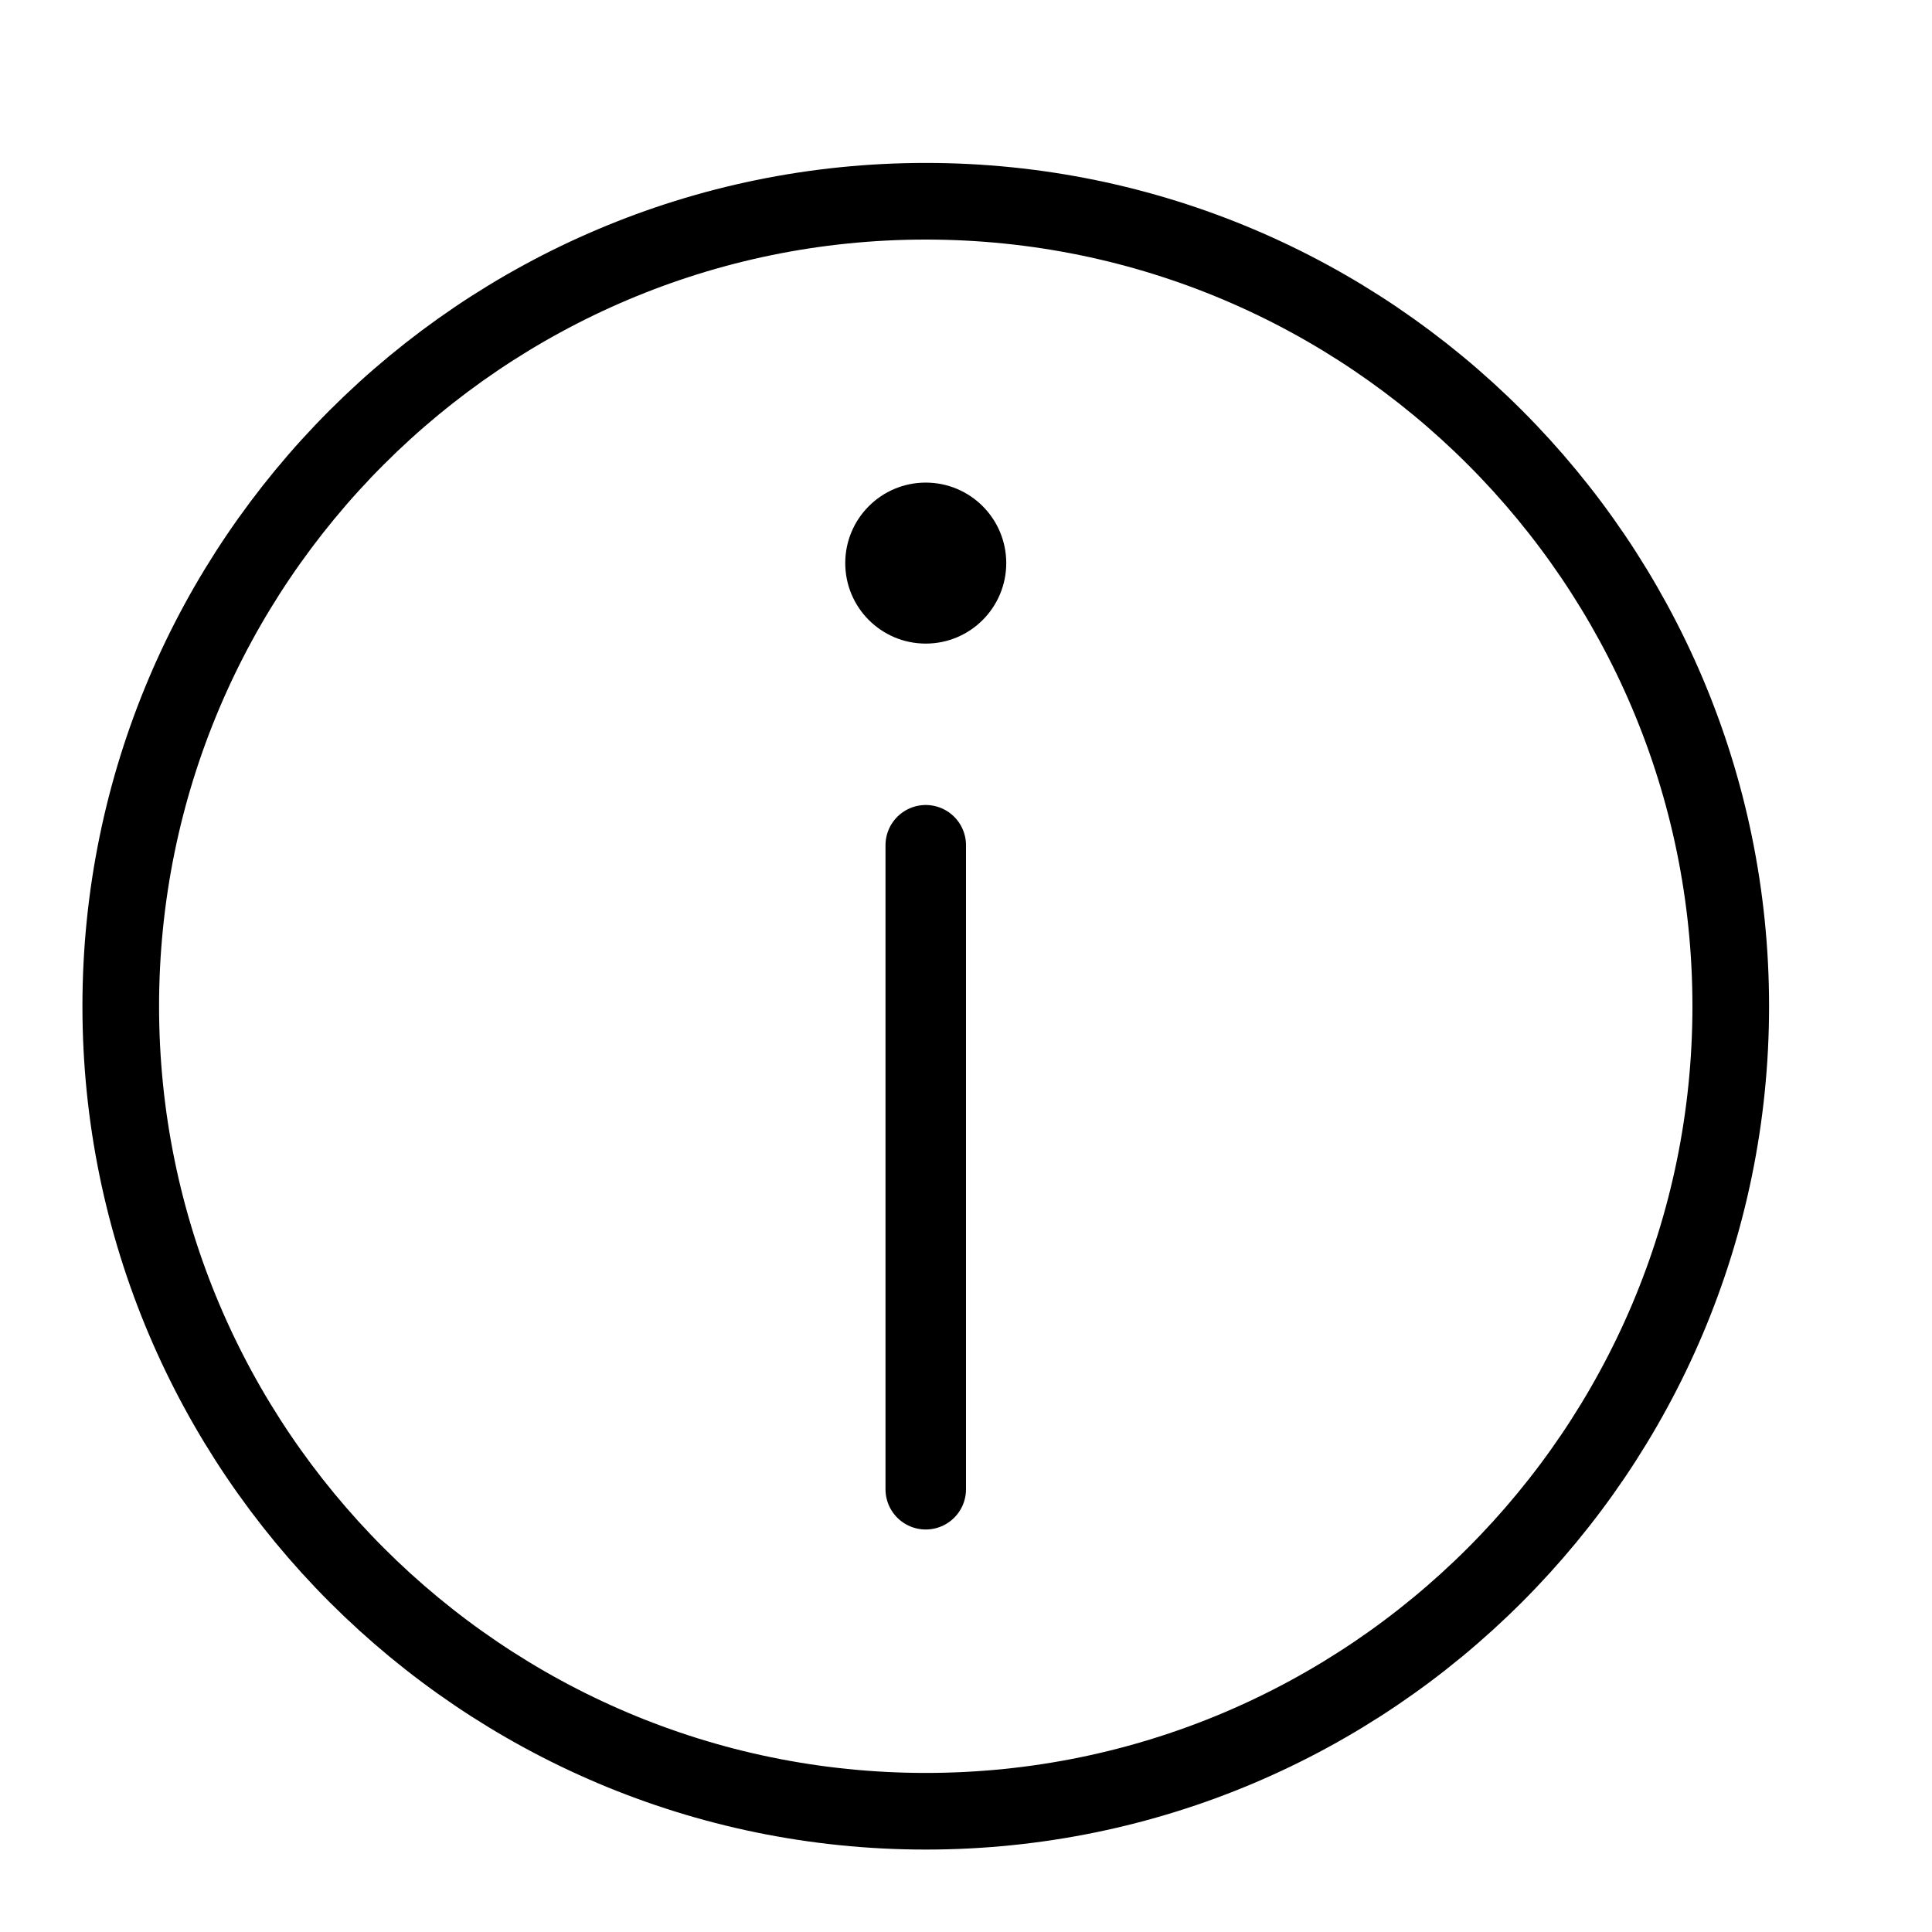
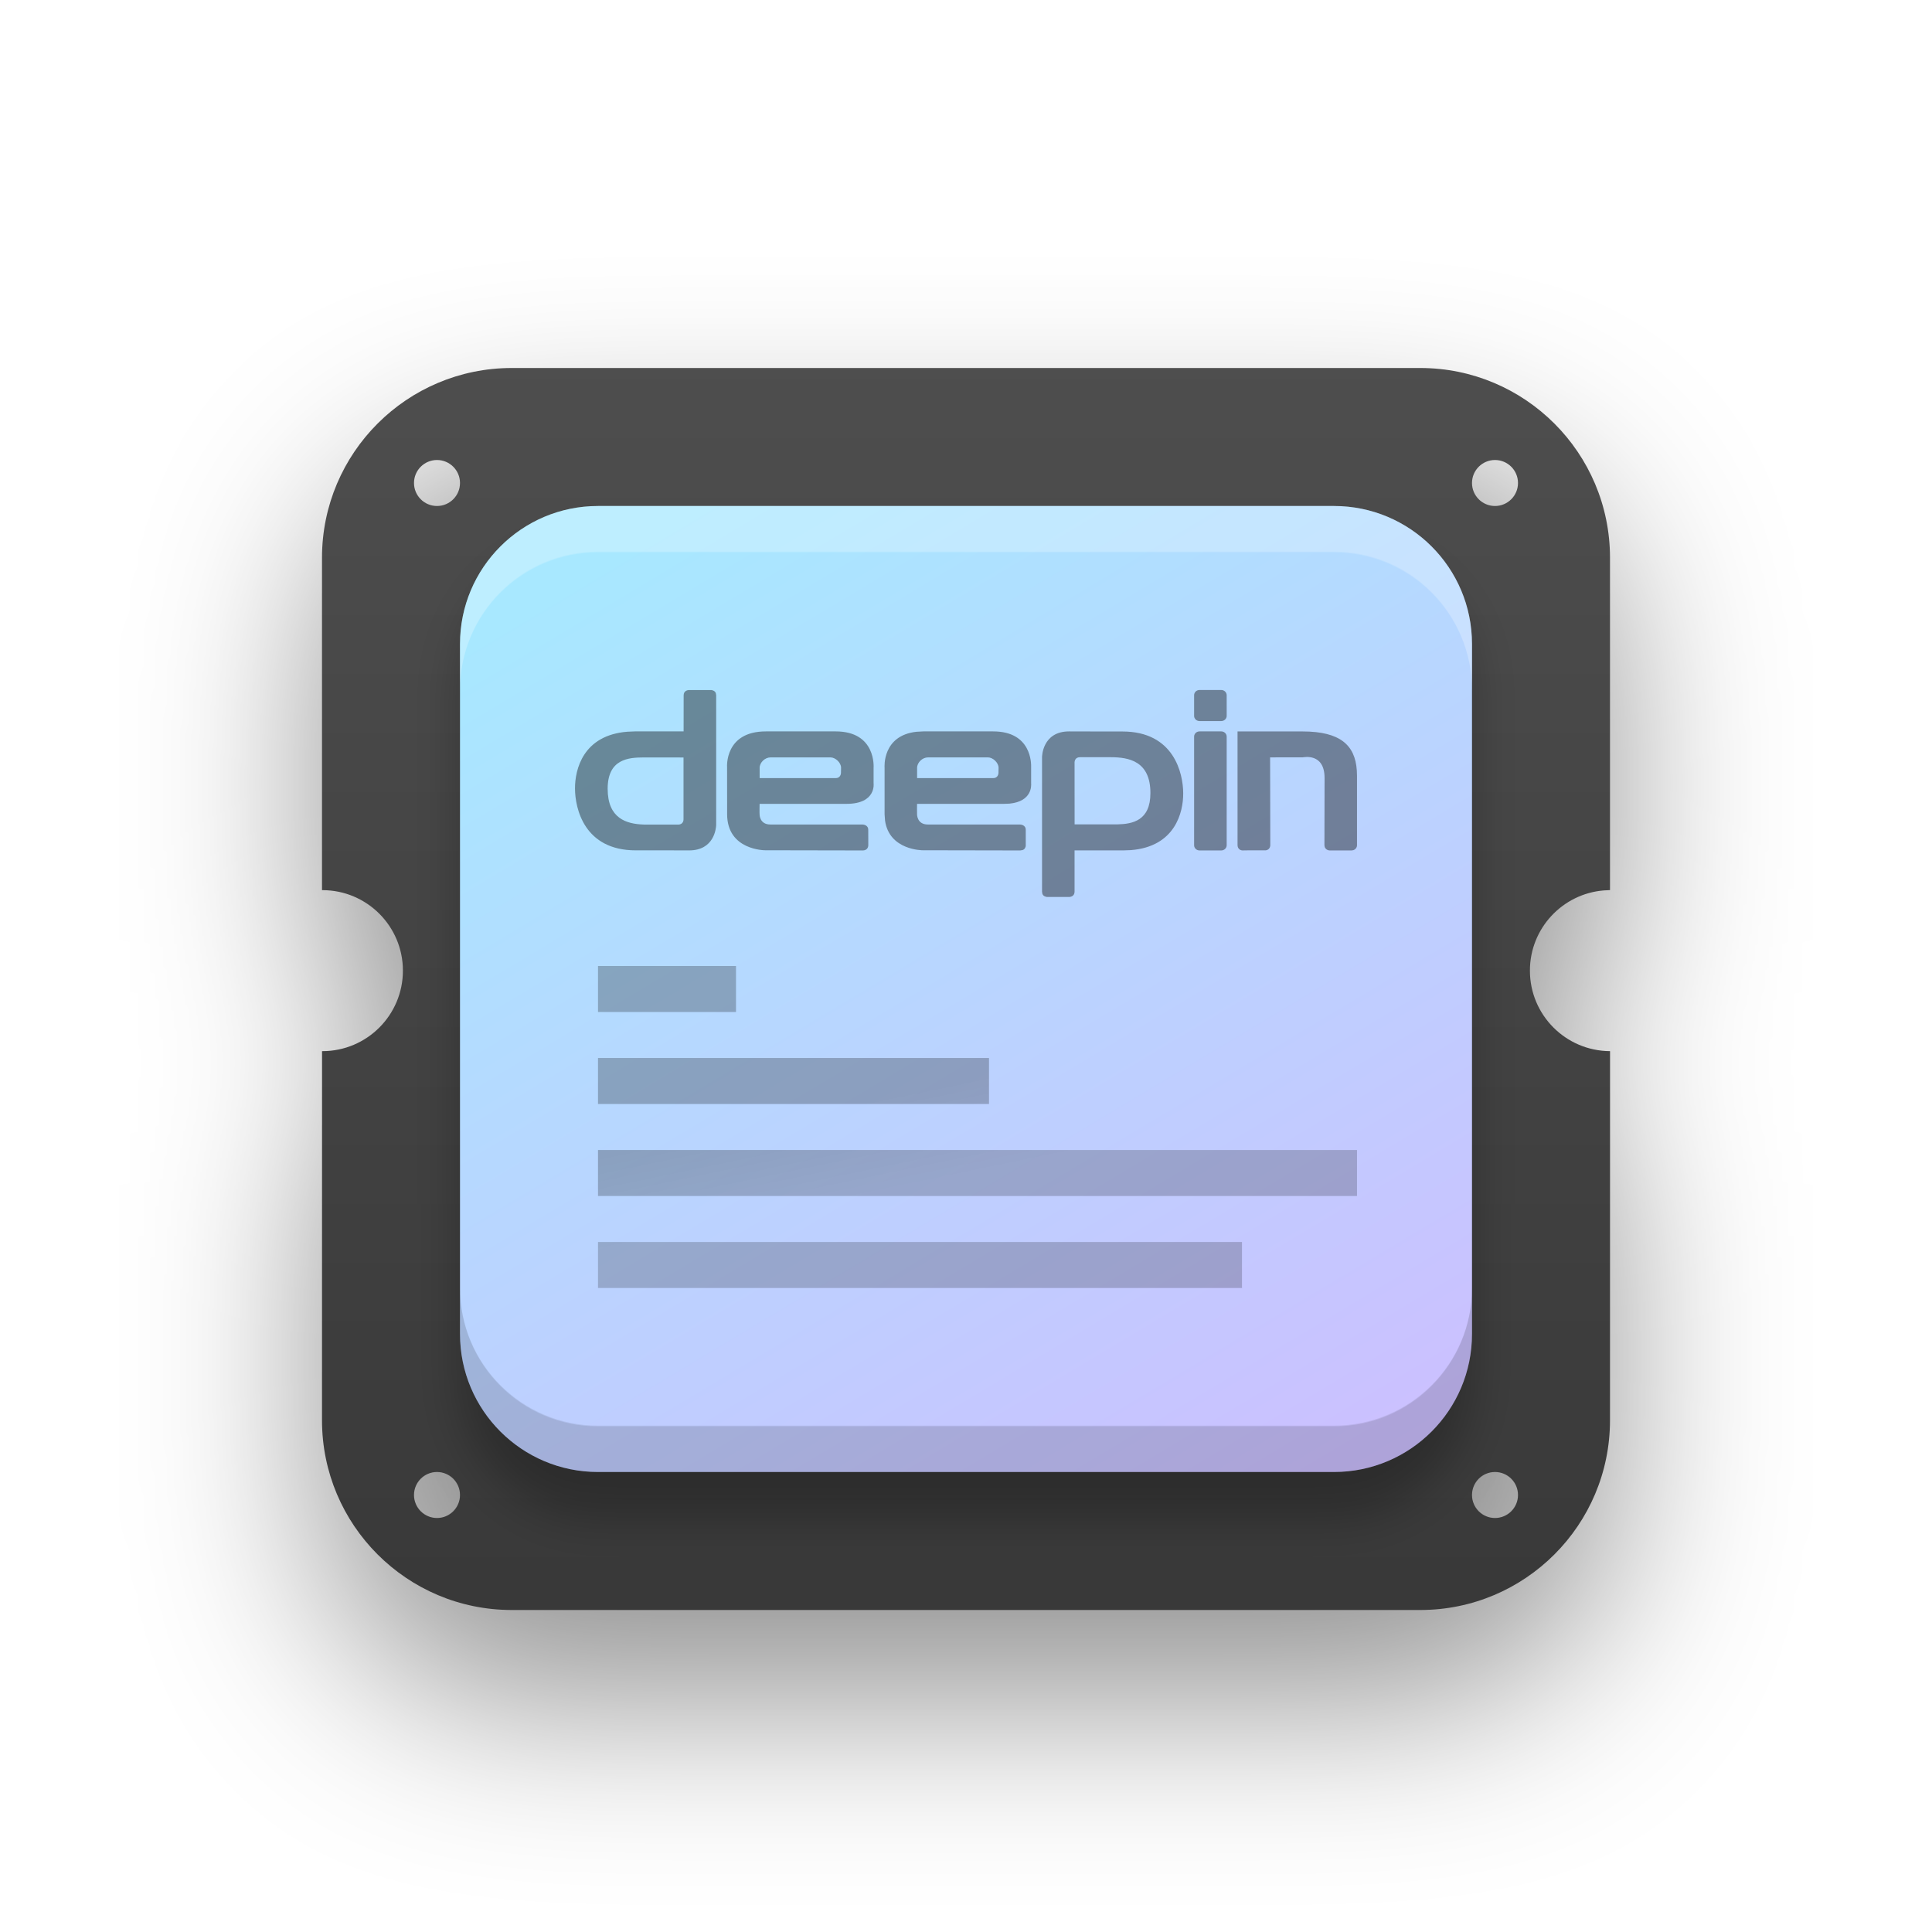
- <svg xmlns="http://www.w3.org/2000/svg" version="1.1" id="图层_1" x="0px" y="0px" viewBox="0 0 24 24" enable-background="new 0 0 24 24" xml:space="preserve">
-   <defs id="defs13" />
-   <path fill="none" stroke="#B4B4B4" stroke-width="0.952" stroke-linecap="round" stroke-linejoin="round" stroke-miterlimit="10" d="  M11.5,22.5c-5.513,0-10-4.486-10-10s4.487-10,10-10c5.515,0,10,4.486,10,10S17.015,22.5,11.5,22.5z" id="path4" style="stroke:#000000;stroke-opacity:1" />
-   <circle fill="#B4B4B4" cx="11.5" cy="6.995" r="1" id="circle6" style="fill:#000000;fill-opacity:1" />
-   <line fill="none" stroke="#B4B4B4" stroke-linecap="round" stroke-linejoin="round" stroke-miterlimit="10" x1="11.5" y1="10.5" x2="11.5" y2="18.5" id="line8" style="stroke:#000000;stroke-opacity:1" />
+ <svg xmlns="http://www.w3.org/2000/svg" xmlns:xlink="http://www.w3.org/1999/xlink" width="42" height="42" viewBox="0 0 42 42">
+   <defs>
+     <linearGradient id="dcc_nav_systeminfo_42px-c" x1="50%" x2="50%" y1="-6.477%" y2="98.38%">
+       <stop offset="0%" stop-color="#4F4F4F" />
+       <stop offset="100%" stop-color="#393939" />
+     </linearGradient>
+     <path id="dcc_nav_systeminfo_42px-b" d="M23.875,0 C26.153,-4.18493883e-16 28,1.847 28,4.125 L28,11.35 L27.865,11.357 C26.966,11.43 26.259,12.183 26.259,13.101 C26.259,14.065 27.038,14.846 28.001,14.851 L28,22.875 C28,25.153 26.153,27 23.875,27 L4.125,27 C1.847,27 2.78995922e-16,25.153 0,22.875 L0.001,14.851 L0.009,14.851 C0.975,14.851 1.759,14.067 1.759,13.101 C1.759,12.134 0.975,11.351 0.009,11.351 L0,11.35 L0,4.125 C-2.78995922e-16,1.847 1.847,4.18493883e-16 4.125,0 L23.875,0 Z M2.5,24 C2.224,24 2,24.224 2,24.5 C2,24.776 2.224,25 2.5,25 C2.776,25 3,24.776 3,24.5 C3,24.224 2.776,24 2.5,24 Z M25.5,24 C25.224,24 25,24.224 25,24.5 C25,24.776 25.224,25 25.5,25 C25.776,25 26,24.776 26,24.5 C26,24.224 25.776,24 25.5,24 Z M2.5,2 C2.224,2 2,2.224 2,2.5 C2,2.776 2.224,3 2.5,3 C2.776,3 3,2.776 3,2.5 C3,2.224 2.776,2 2.5,2 Z M25.5,2 C25.224,2 25,2.224 25,2.5 C25,2.776 25.224,3 25.5,3 C25.776,3 26,2.776 26,2.5 C26,2.224 25.776,2 25.5,2 Z" />
+     <filter id="dcc_nav_systeminfo_42px-a" width="150%" height="151.9%" x="-25%" y="-18.5%" filterUnits="objectBoundingBox">
+       <feOffset dy="2" in="SourceAlpha" result="shadowOffsetOuter1" />
+       <feGaussianBlur in="shadowOffsetOuter1" result="shadowBlurOuter1" stdDeviation="2" />
+       <feColorMatrix in="shadowBlurOuter1" values="0 0 0 0 0   0 0 0 0 0   0 0 0 0 0  0 0 0 0.418 0" />
+     </filter>
+     <linearGradient id="dcc_nav_systeminfo_42px-f" x1="25.196%" x2="90.265%" y1="-1.108%" y2="103.451%">
+       <stop offset="0%" stop-color="#A8E8FF" />
+       <stop offset="100%" stop-color="#CDBEFF" />
+     </linearGradient>
+     <path id="dcc_nav_systeminfo_42px-e" d="M6,3 L22,3 C23.657,3 25,4.343 25,6 L25,21 C25,22.657 23.657,24 22,24 L6,24 C4.343,24 3,22.657 3,21 L3,6 C3,4.343 4.343,3 6,3 Z" />
+     <filter id="dcc_nav_systeminfo_42px-d" width="118.2%" height="119%" x="-9.1%" y="-4.8%" filterUnits="objectBoundingBox">
+       <feOffset dy="1" in="SourceAlpha" result="shadowOffsetOuter1" />
+       <feGaussianBlur in="shadowOffsetOuter1" result="shadowBlurOuter1" stdDeviation=".5" />
+       <feColorMatrix in="shadowBlurOuter1" values="0 0 0 0 0   0 0 0 0 0   0 0 0 0 0  0 0 0 0.25 0" />
+     </filter>
+     <filter id="dcc_nav_systeminfo_42px-g" width="113.6%" height="114.3%" x="-6.8%" y="-2.4%" filterUnits="objectBoundingBox">
+       <feOffset dy="-1" in="SourceAlpha" result="shadowOffsetInner1" />
+       <feComposite in="shadowOffsetInner1" in2="SourceAlpha" k2="-1" k3="1" operator="arithmetic" result="shadowInnerInner1" />
+       <feColorMatrix in="shadowInnerInner1" result="shadowMatrixInner1" values="0 0 0 0 0   0 0 0 0 0   0 0 0 0 0  0 0 0 0.15 0" />
+       <feOffset dy="1" in="SourceAlpha" result="shadowOffsetInner2" />
+       <feComposite in="shadowOffsetInner2" in2="SourceAlpha" k2="-1" k3="1" operator="arithmetic" result="shadowInnerInner2" />
+       <feColorMatrix in="shadowInnerInner2" result="shadowMatrixInner2" values="0 0 0 0 1   0 0 0 0 1   0 0 0 0 1  0 0 0 0.25 0" />
+       <feMerge>
+         <feMergeNode in="shadowMatrixInner1" />
+         <feMergeNode in="shadowMatrixInner2" />
+       </feMerge>
+     </filter>
+     <linearGradient id="dcc_nav_systeminfo_42px-h" x1="42.882%" x2="54.302%" y1="38.661%" y2="62.109%">
+       <stop offset="0%" stop-opacity=".25" />
+       <stop offset="100%" stop-opacity=".2" />
+     </linearGradient>
+   </defs>
+   <g fill="none" fill-rule="evenodd" transform="translate(7 8)">
+     <use fill="#000" filter="url(#dcc_nav_systeminfo_42px-a)" xlink:href="#dcc_nav_systeminfo_42px-b" />
+     <use fill="url(#dcc_nav_systeminfo_42px-c)" xlink:href="#dcc_nav_systeminfo_42px-b" />
+     <use fill="#000" filter="url(#dcc_nav_systeminfo_42px-d)" xlink:href="#dcc_nav_systeminfo_42px-e" />
+     <use fill="url(#dcc_nav_systeminfo_42px-f)" xlink:href="#dcc_nav_systeminfo_42px-e" />
+     <use fill="#000" filter="url(#dcc_nav_systeminfo_42px-g)" xlink:href="#dcc_nav_systeminfo_42px-e" />
+     <path fill="#000" fill-opacity=".4" d="M11.753,10.488 C11.875,10.488 11.876,10.384 11.876,10.374 C11.876,10.335 11.875,10.079 11.875,10.04 C11.875,9.927 11.755,9.925 11.755,9.925 C11.755,9.925 9.897,9.924 9.747,9.924 C9.509,9.924 9.513,9.704 9.513,9.704 C9.509,9.69 9.513,9.475 9.513,9.475 L11.402,9.475 C12.058,9.475 11.991,9.025 11.991,9.025 C11.991,8.742 11.991,8.987 11.991,8.692 C11.991,8.692 12.055,7.9 11.167,7.9 L9.649,7.9 C8.745,7.9 8.806,8.681 8.806,8.681 C8.806,9.104 8.807,9.143 8.807,9.699 C8.807,10.488 9.634,10.484 9.634,10.484 M16.526,7.901 L17.399,7.902 C18.522,7.901 18.721,8.812 18.722,9.248 C18.723,9.66 18.548,10.404 17.585,10.481 L17.417,10.487 L16.36,10.487 L16.36,10.523 C16.36,10.535 16.36,10.549 16.36,10.565 L16.36,11.384 C16.36,11.477 16.284,11.495 16.254,11.499 L15.759,11.499 C15.735,11.496 15.681,11.484 15.661,11.433 L15.653,11.387 L15.653,8.46 C15.653,8.46 15.653,7.9 16.242,7.9 L16.5,7.901 C16.509,7.901 16.517,7.901 16.526,7.901 Z M8.463,7.001 C8.487,7.004 8.541,7.016 8.561,7.067 L8.569,7.113 L8.569,9.936 C8.566,10.005 8.527,10.487 7.98,10.487 L7.813,10.487 C7.715,10.487 7.699,10.486 7.611,10.486 L6.823,10.486 C5.7,10.487 5.501,9.575 5.5,9.14 C5.499,8.728 5.674,7.984 6.637,7.907 L6.805,7.9 L7.861,7.9 L7.862,7.116 C7.862,7.023 7.937,7.005 7.968,7.001 L8.463,7.001 Z M19.549,7.9 C19.614,7.9 19.667,7.951 19.667,8.013 L19.667,10.375 C19.667,10.437 19.614,10.488 19.549,10.488 L19.077,10.488 C19.011,10.488 18.959,10.437 18.959,10.375 L18.959,8.013 C18.959,7.951 19.011,7.9 19.077,7.9 L19.549,7.9 Z M21.139,7.901 L21.32,7.901 C22.133,7.902 22.459,8.197 22.496,8.748 L22.5,8.862 L22.5,10.375 C22.5,10.425 22.466,10.467 22.419,10.482 L22.382,10.488 L21.91,10.488 C21.858,10.488 21.813,10.456 21.798,10.411 L21.792,10.375 L21.795,8.913 C21.795,8.36 21.338,8.464 21.319,8.464 L21.03,8.464 C20.983,8.464 20.937,8.464 20.894,8.464 L20.611,8.465 L20.615,10.372 C20.615,10.372 20.618,10.471 20.517,10.486 L20.324,10.486 C20.26,10.486 20.191,10.486 20.13,10.486 L20.044,10.487 C19.959,10.497 19.92,10.451 19.907,10.406 L19.903,10.373 L19.903,7.901 L21.139,7.901 Z M13.073,7.9 L14.591,7.9 C15.427,7.9 15.419,8.602 15.416,8.684 L15.416,9.031 C15.42,9.08 15.435,9.421 14.948,9.47 L14.826,9.475 L12.936,9.475 C12.936,9.475 12.933,9.69 12.936,9.704 C12.936,9.704 12.933,9.924 13.17,9.924 L13.743,9.924 C14.13,9.924 14.621,9.925 14.917,9.925 L15.179,9.925 C15.179,9.925 15.299,9.927 15.299,10.04 L15.299,10.109 C15.299,10.126 15.299,10.144 15.299,10.163 L15.299,10.386 C15.297,10.41 15.285,10.461 15.229,10.48 L15.177,10.488 L13.058,10.484 C13.058,10.484 12.331,10.487 12.24,9.838 L12.23,9.699 L12.23,8.681 C12.23,8.681 12.176,7.99 12.923,7.908 L13.073,7.9 L14.591,7.9 Z M7.427,8.466 L6.996,8.466 C6.668,8.467 6.21,8.496 6.21,9.147 C6.21,9.798 6.623,9.912 6.992,9.925 L7.07,9.926 L7.741,9.926 C7.861,9.926 7.859,9.816 7.859,9.816 L7.859,9.759 C7.859,9.744 7.859,9.728 7.859,9.71 L7.859,8.467 L7.473,8.466 L7.427,8.466 Z M16.645,8.461 L16.478,8.461 C16.383,8.461 16.364,8.532 16.361,8.56 L16.36,8.571 L16.361,9.921 L16.425,9.921 C16.438,9.921 16.453,9.921 16.47,9.921 L17.295,9.921 C17.614,9.913 18.01,9.845 18.009,9.24 C18.009,8.543 17.536,8.462 17.149,8.461 C16.908,8.461 16.757,8.461 16.645,8.461 Z M11.054,8.465 C11.161,8.465 11.285,8.579 11.284,8.69 C11.284,8.778 11.282,8.719 11.282,8.802 C11.282,8.802 11.282,8.915 11.168,8.915 L9.678,8.915 C9.577,8.915 9.514,8.915 9.514,8.915 L9.514,8.732 C9.514,8.715 9.514,8.7 9.514,8.692 C9.514,8.577 9.628,8.465 9.752,8.465 L11.054,8.465 Z M14.477,8.465 L13.175,8.465 C13.051,8.465 12.937,8.577 12.937,8.692 C12.937,8.736 12.937,8.915 12.937,8.915 C12.937,8.915 13,8.915 13.102,8.915 L14.592,8.915 C14.706,8.915 14.706,8.802 14.706,8.802 C14.706,8.719 14.707,8.778 14.708,8.69 C14.708,8.579 14.584,8.465 14.477,8.465 L14.477,8.465 Z M19.549,7 C19.614,7 19.667,7.05 19.667,7.113 L19.667,7.563 C19.667,7.625 19.614,7.675 19.549,7.675 L19.077,7.675 C19.011,7.675 18.959,7.625 18.959,7.563 L18.959,7.113 C18.959,7.05 19.011,7 19.077,7 L19.549,7 Z" />
+     <path fill="url(#dcc_nav_systeminfo_42px-h)" d="M20,19 L20,20 L6,20 L6,19 L20,19 Z M22.5,17 L22.5,18 L6,18 L6,17 L22.5,17 Z M14.5,15 L14.5,16 L6,16 L6,15 L14.5,15 Z M9,13 L9,14 L6,14 L6,13 L9,13 Z" />
+   </g>
</svg>
